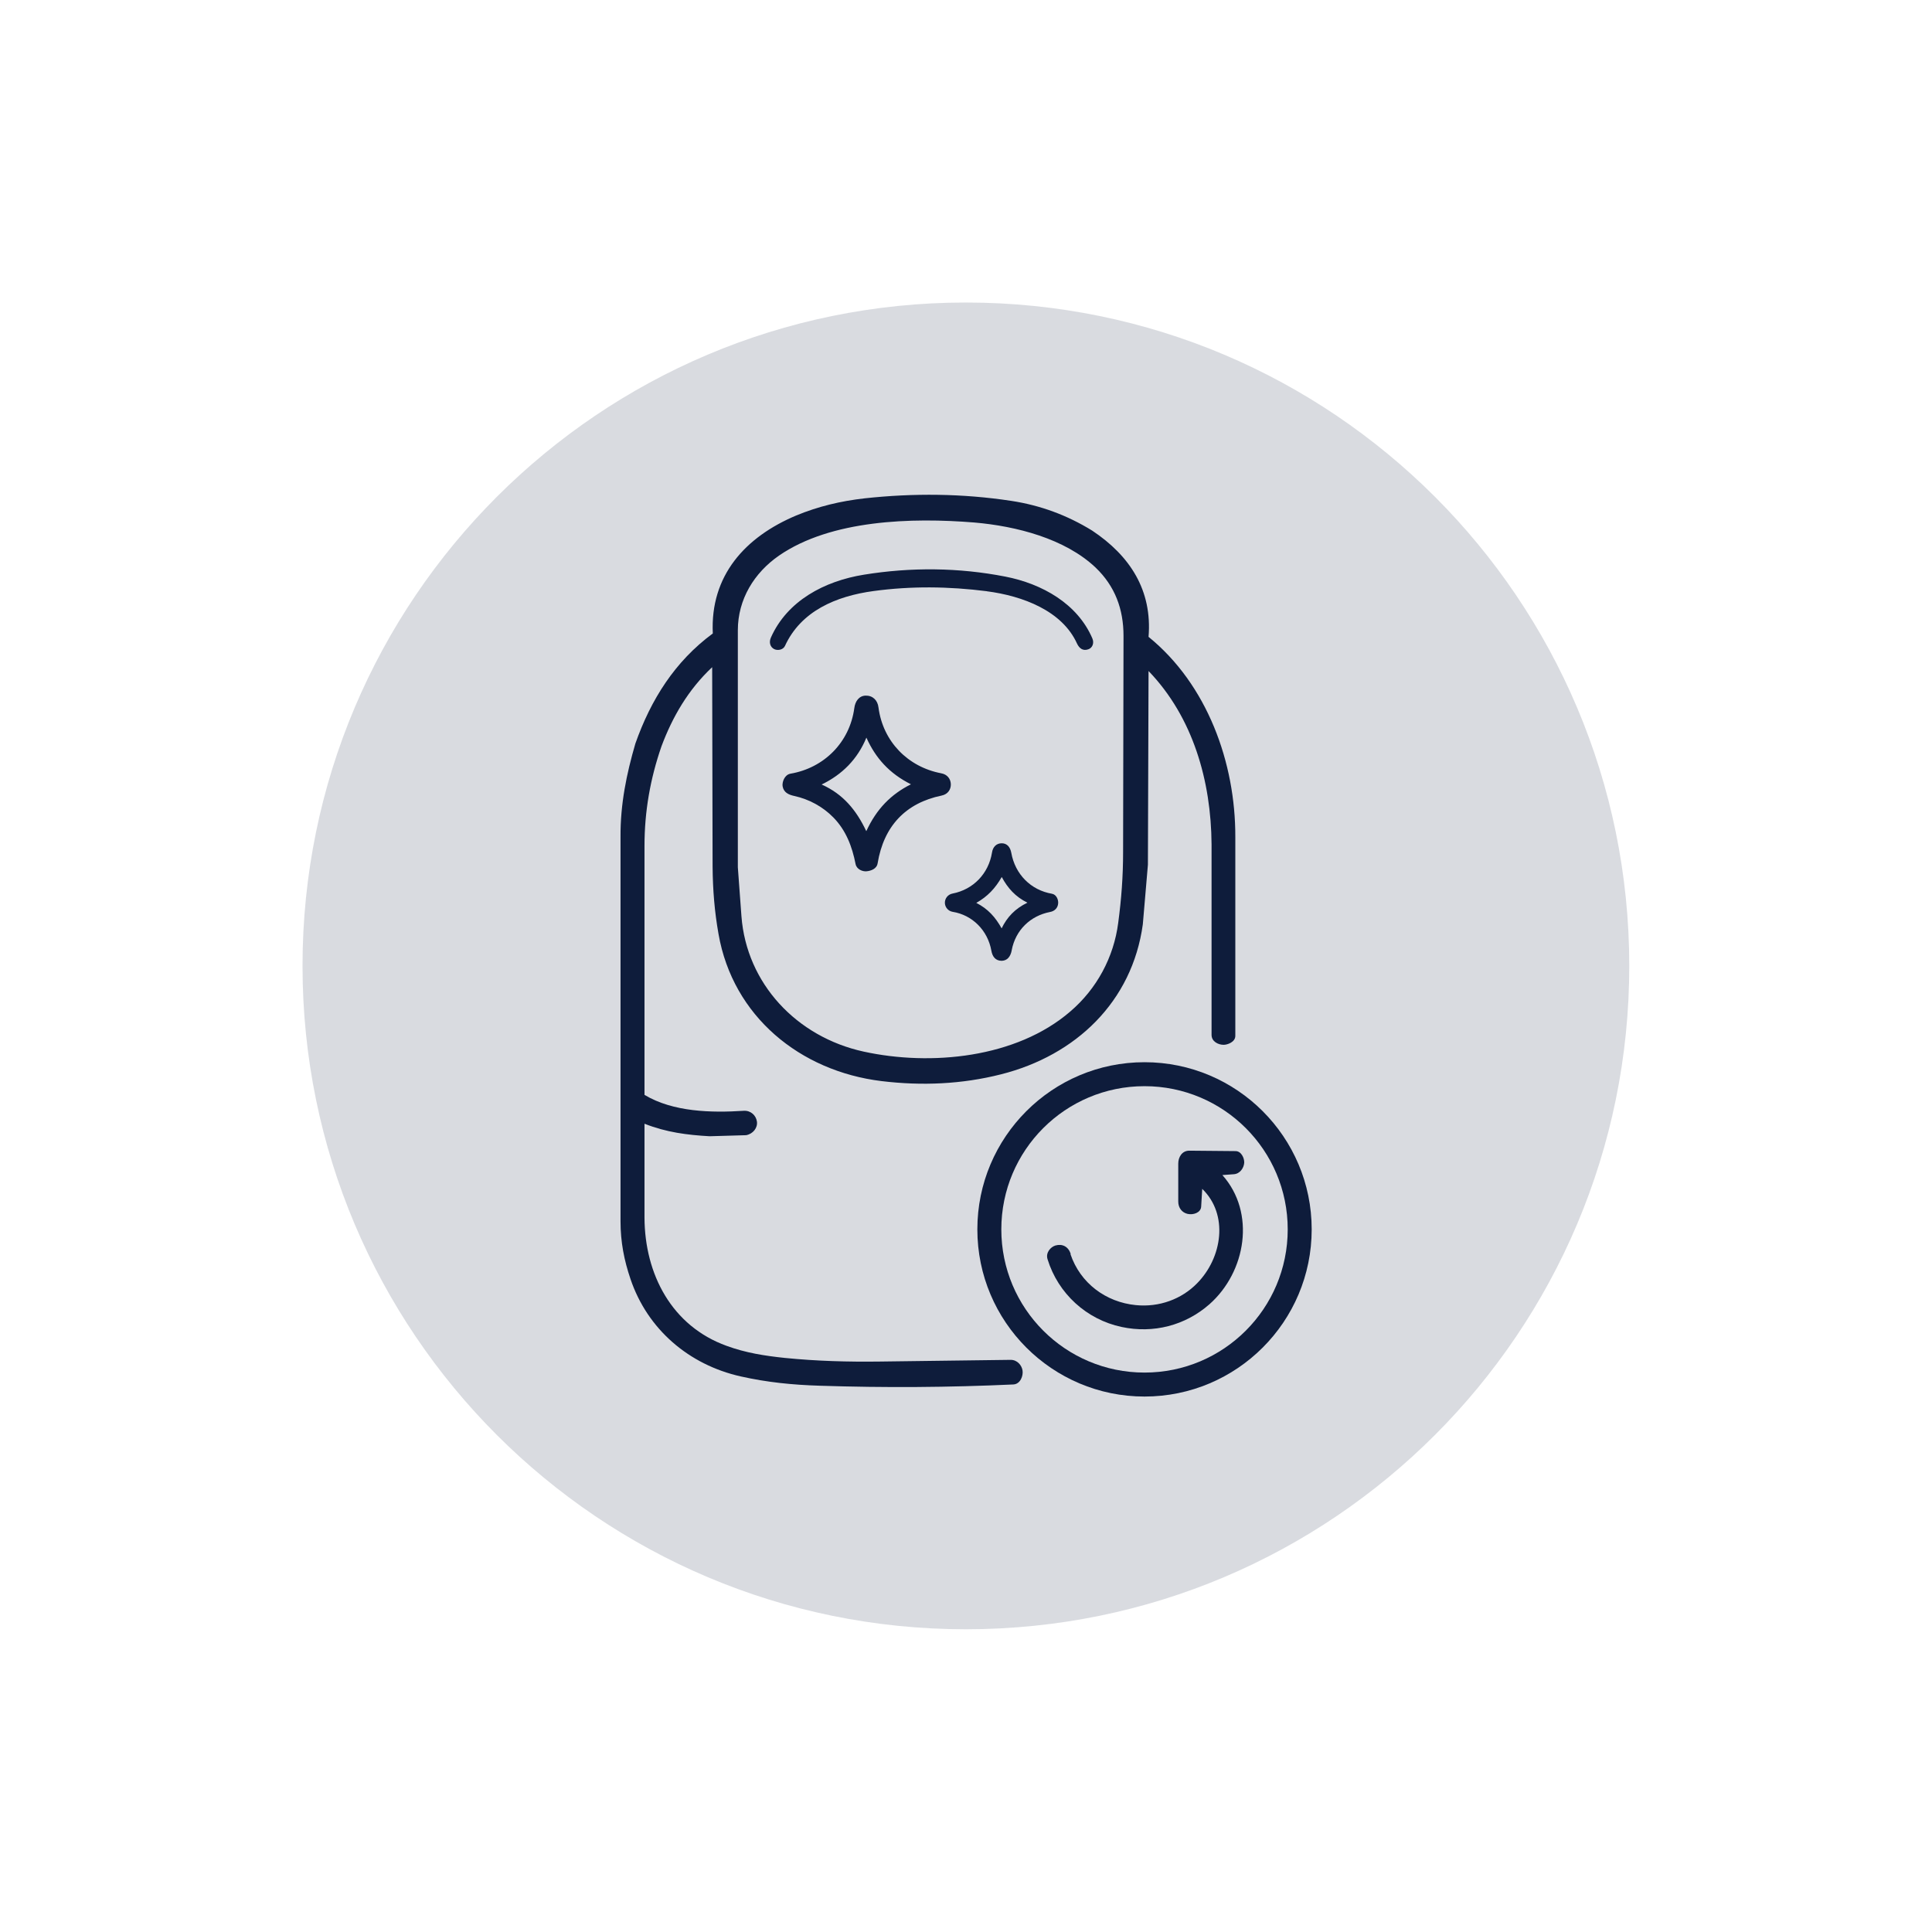
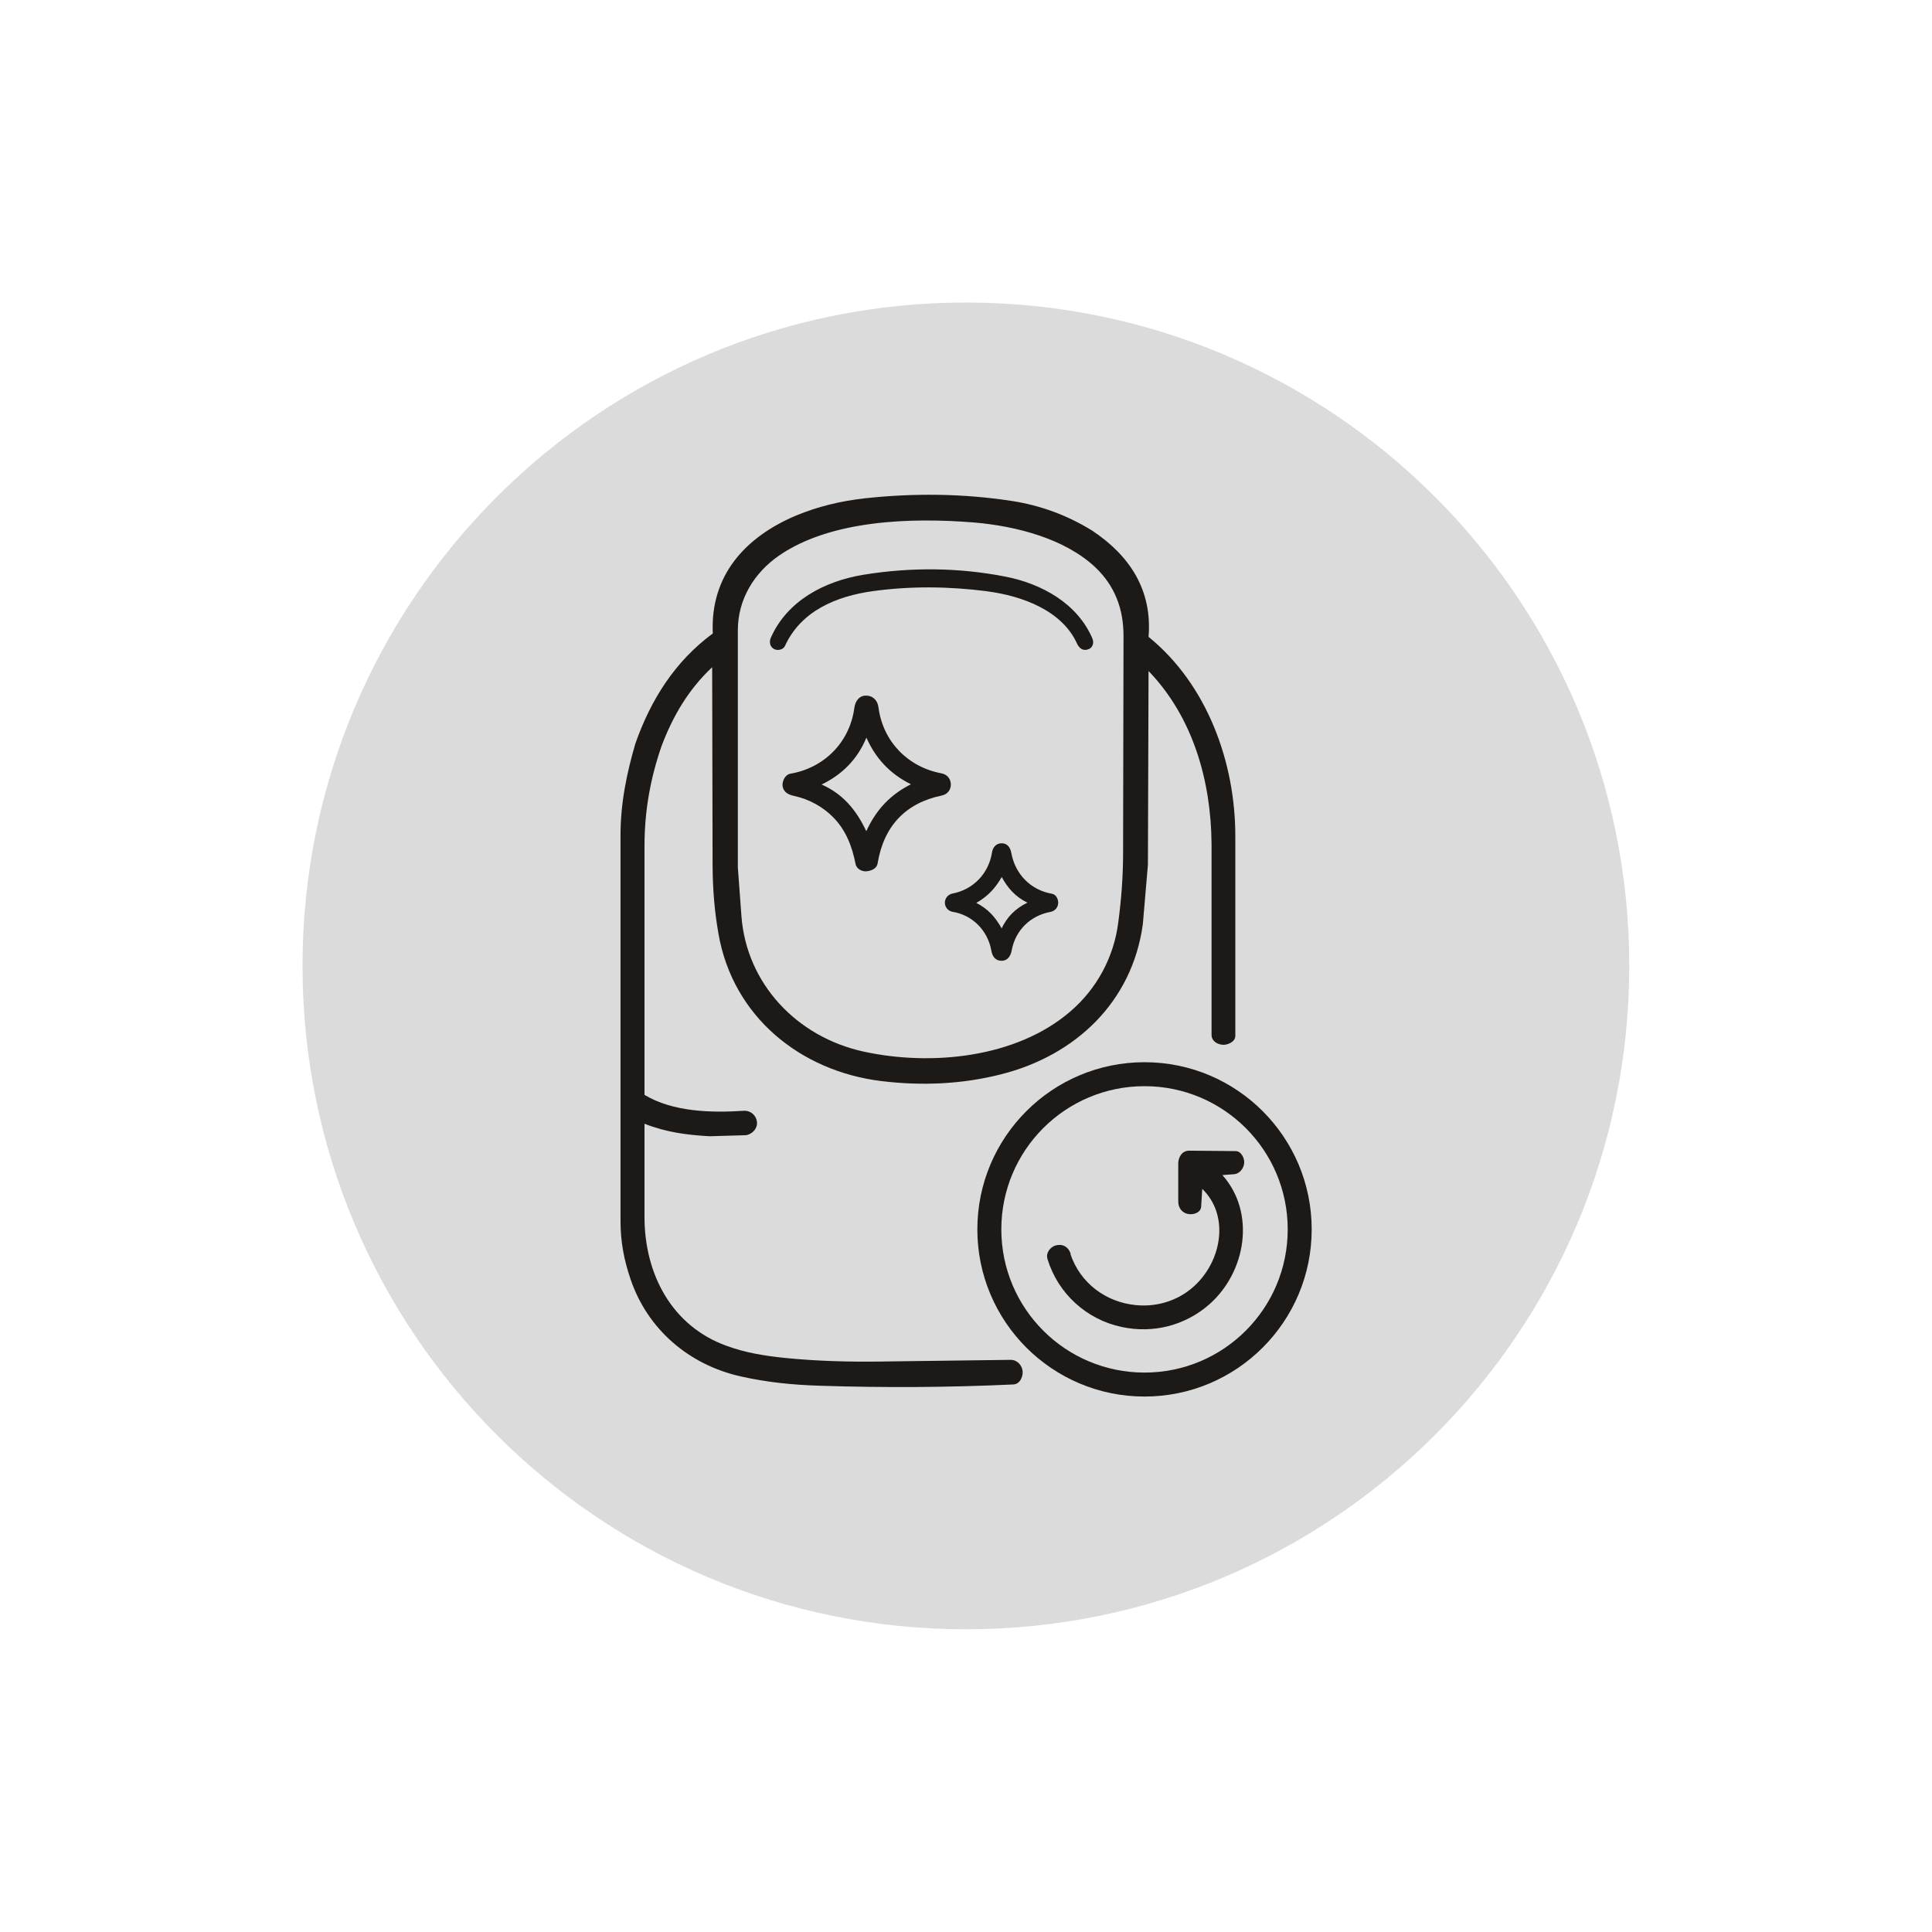
<svg xmlns="http://www.w3.org/2000/svg" id="ibyJTiaJ__Camada_2" data-name="Camada 2" viewBox="0 0 91.07 91.07">
  <defs>
-     <style>.ibyJTiaJ__cls-2{fill:#0e1c3b}</style>
+     <style>.ibyJTiaJ__cls-2{fill:#1c1917}</style>
  </defs>
  <g id="ibyJTiaJ__Camada_1-2" data-name="Camada 1">
    <path d="M0 0h91.07v91.07H0z" style="fill:none" />
-     <circle cx="45.53" cy="45.53" r="31.27" style="fill:#0e1c3b;opacity:.16" />
+     <circle cx="45.53" cy="45.53" r="31.27" style="fill:#1c1917;opacity:.16" />
    <path d="M30.38 51.61c1.35.81 3.16.85 4.68.75.33-.02.58.22.62.51s-.18.58-.51.64l-1.72.05c-1.05-.06-2.03-.18-3.07-.59v4.42c.01 2.68 1.29 5.12 3.87 6.05.9.33 1.79.47 2.75.57 1.51.15 2.96.19 4.49.17l6.15-.08c.31 0 .52.25.56.5s-.1.64-.43.66c-3.05.14-6.06.16-9.12.06-1.3-.04-2.49-.16-3.74-.44-2.44-.55-4.39-2.22-5.19-4.59-.3-.88-.47-1.75-.47-2.72V39.45c-.01-1.54.28-2.96.7-4.4.73-2.07 1.86-3.87 3.65-5.19-.13-2.73 1.53-4.55 3.93-5.56 1.04-.43 2.09-.68 3.23-.81 2.31-.25 4.61-.23 6.91.12 1.38.21 2.64.68 3.81 1.4 1.79 1.19 2.84 2.82 2.66 5.01 2.76 2.24 4.1 5.92 4.09 9.43v9.38c0 .29-.37.42-.55.42-.25 0-.57-.15-.57-.47V39.8c-.02-2.98-.87-5.99-2.97-8.17l-.03 9.13-.24 2.81c-.5 3.65-3.16 6.18-6.68 7.07-1.85.47-3.74.55-5.64.32-3.84-.47-7-3.05-7.68-6.93-.19-1.07-.27-2.08-.28-3.18l-.02-9.4c-1.13 1.06-1.87 2.34-2.39 3.73-.53 1.53-.8 3.07-.8 4.7v11.74Zm20.07-3.93a6.6 6.6 0 0 0 2.26-4.18c.15-1.13.23-2.18.23-3.34l.02-10.18c0-1.27-.4-2.35-1.32-3.23-1.44-1.36-3.73-1.95-5.71-2.12-2.95-.24-6.76-.13-9.21 1.56-1.17.81-1.94 2.06-1.94 3.52v11.17l.17 2.31c.24 3.17 2.6 5.69 5.76 6.38s7.19.31 9.74-1.89" class="ibyJTiaJ__cls-2" />
    <path d="M61.83 57.95c0 4.35-3.53 7.88-7.88 7.88s-7.88-3.53-7.88-7.88 3.53-7.88 7.88-7.88 7.88 3.53 7.88 7.88m-1.13 0c0-3.73-3.02-6.75-6.75-6.75s-6.75 3.02-6.75 6.75 3.02 6.75 6.75 6.75 6.75-3.02 6.75-6.75M41.37 40.69c-.04.27-.32.36-.52.38-.19.02-.47-.09-.52-.34-.16-.82-.45-1.59-1.05-2.2-.5-.51-1.15-.86-1.84-1.01-.28-.06-.5-.17-.55-.46-.03-.19.09-.54.37-.59 1.58-.27 2.79-1.47 3.01-3.09.04-.32.22-.58.53-.59.33-.01.57.21.61.56.21 1.6 1.38 2.8 2.95 3.1.29.05.45.26.46.51s-.14.48-.43.54c-1.7.35-2.73 1.44-3.02 3.19m-.53-1.52c.48-1.04 1.16-1.73 2.1-2.2-1.02-.51-1.67-1.24-2.1-2.2-.42 1.02-1.14 1.74-2.11 2.21 1.01.45 1.63 1.2 2.1 2.19ZM46.53 27.87c-1.82-.23-3.57-.25-5.35-.01s-3.43.95-4.18 2.59c-.09.19-.36.23-.52.14-.18-.1-.24-.32-.14-.54.77-1.73 2.52-2.66 4.38-2.96 2.22-.36 4.47-.34 6.67.09 1.74.34 3.4 1.28 4.1 2.91.1.23 0 .46-.2.52-.24.08-.41-.04-.52-.27-.7-1.55-2.56-2.25-4.26-2.47ZM47.69 44.8c-.06.3-.21.48-.47.49-.29 0-.44-.19-.49-.48-.17-.95-.89-1.68-1.83-1.83a.44.44 0 0 1-.36-.4.44.44 0 0 1 .36-.46c.98-.19 1.7-.94 1.86-1.93.04-.27.21-.44.46-.44s.4.18.45.45c.18 1.01.92 1.76 1.92 1.93.21.04.3.28.29.44-.01.21-.15.38-.39.42-.92.18-1.62.85-1.8 1.8Zm-.48-1.03c.26-.54.64-.94 1.22-1.22-.57-.28-.93-.69-1.21-1.21-.31.54-.67.92-1.2 1.22.55.28.9.67 1.2 1.21Z" class="ibyJTiaJ__cls-2" />
    <path d="M50.46 59.12c.46 1.36 1.66 2.26 3.08 2.4 1.1.11 2.16-.28 2.89-1.03 1.19-1.21 1.49-3.24.24-4.45l-.05.84c-.02.29-.38.4-.64.34s-.44-.28-.44-.58v-1.79c0-.31.18-.61.52-.61l2.18.02c.27 0 .42.33.41.55-.02.25-.2.52-.49.54l-.54.04c1.58 1.77 1.12 4.56-.61 6.09-1.14 1-2.64 1.39-4.14 1.07a4.67 4.67 0 0 1-3.49-3.19c-.1-.31.14-.58.37-.65.32-.09.6.04.72.39Z" class="ibyJTiaJ__cls-2" />
  </g>
</svg>
